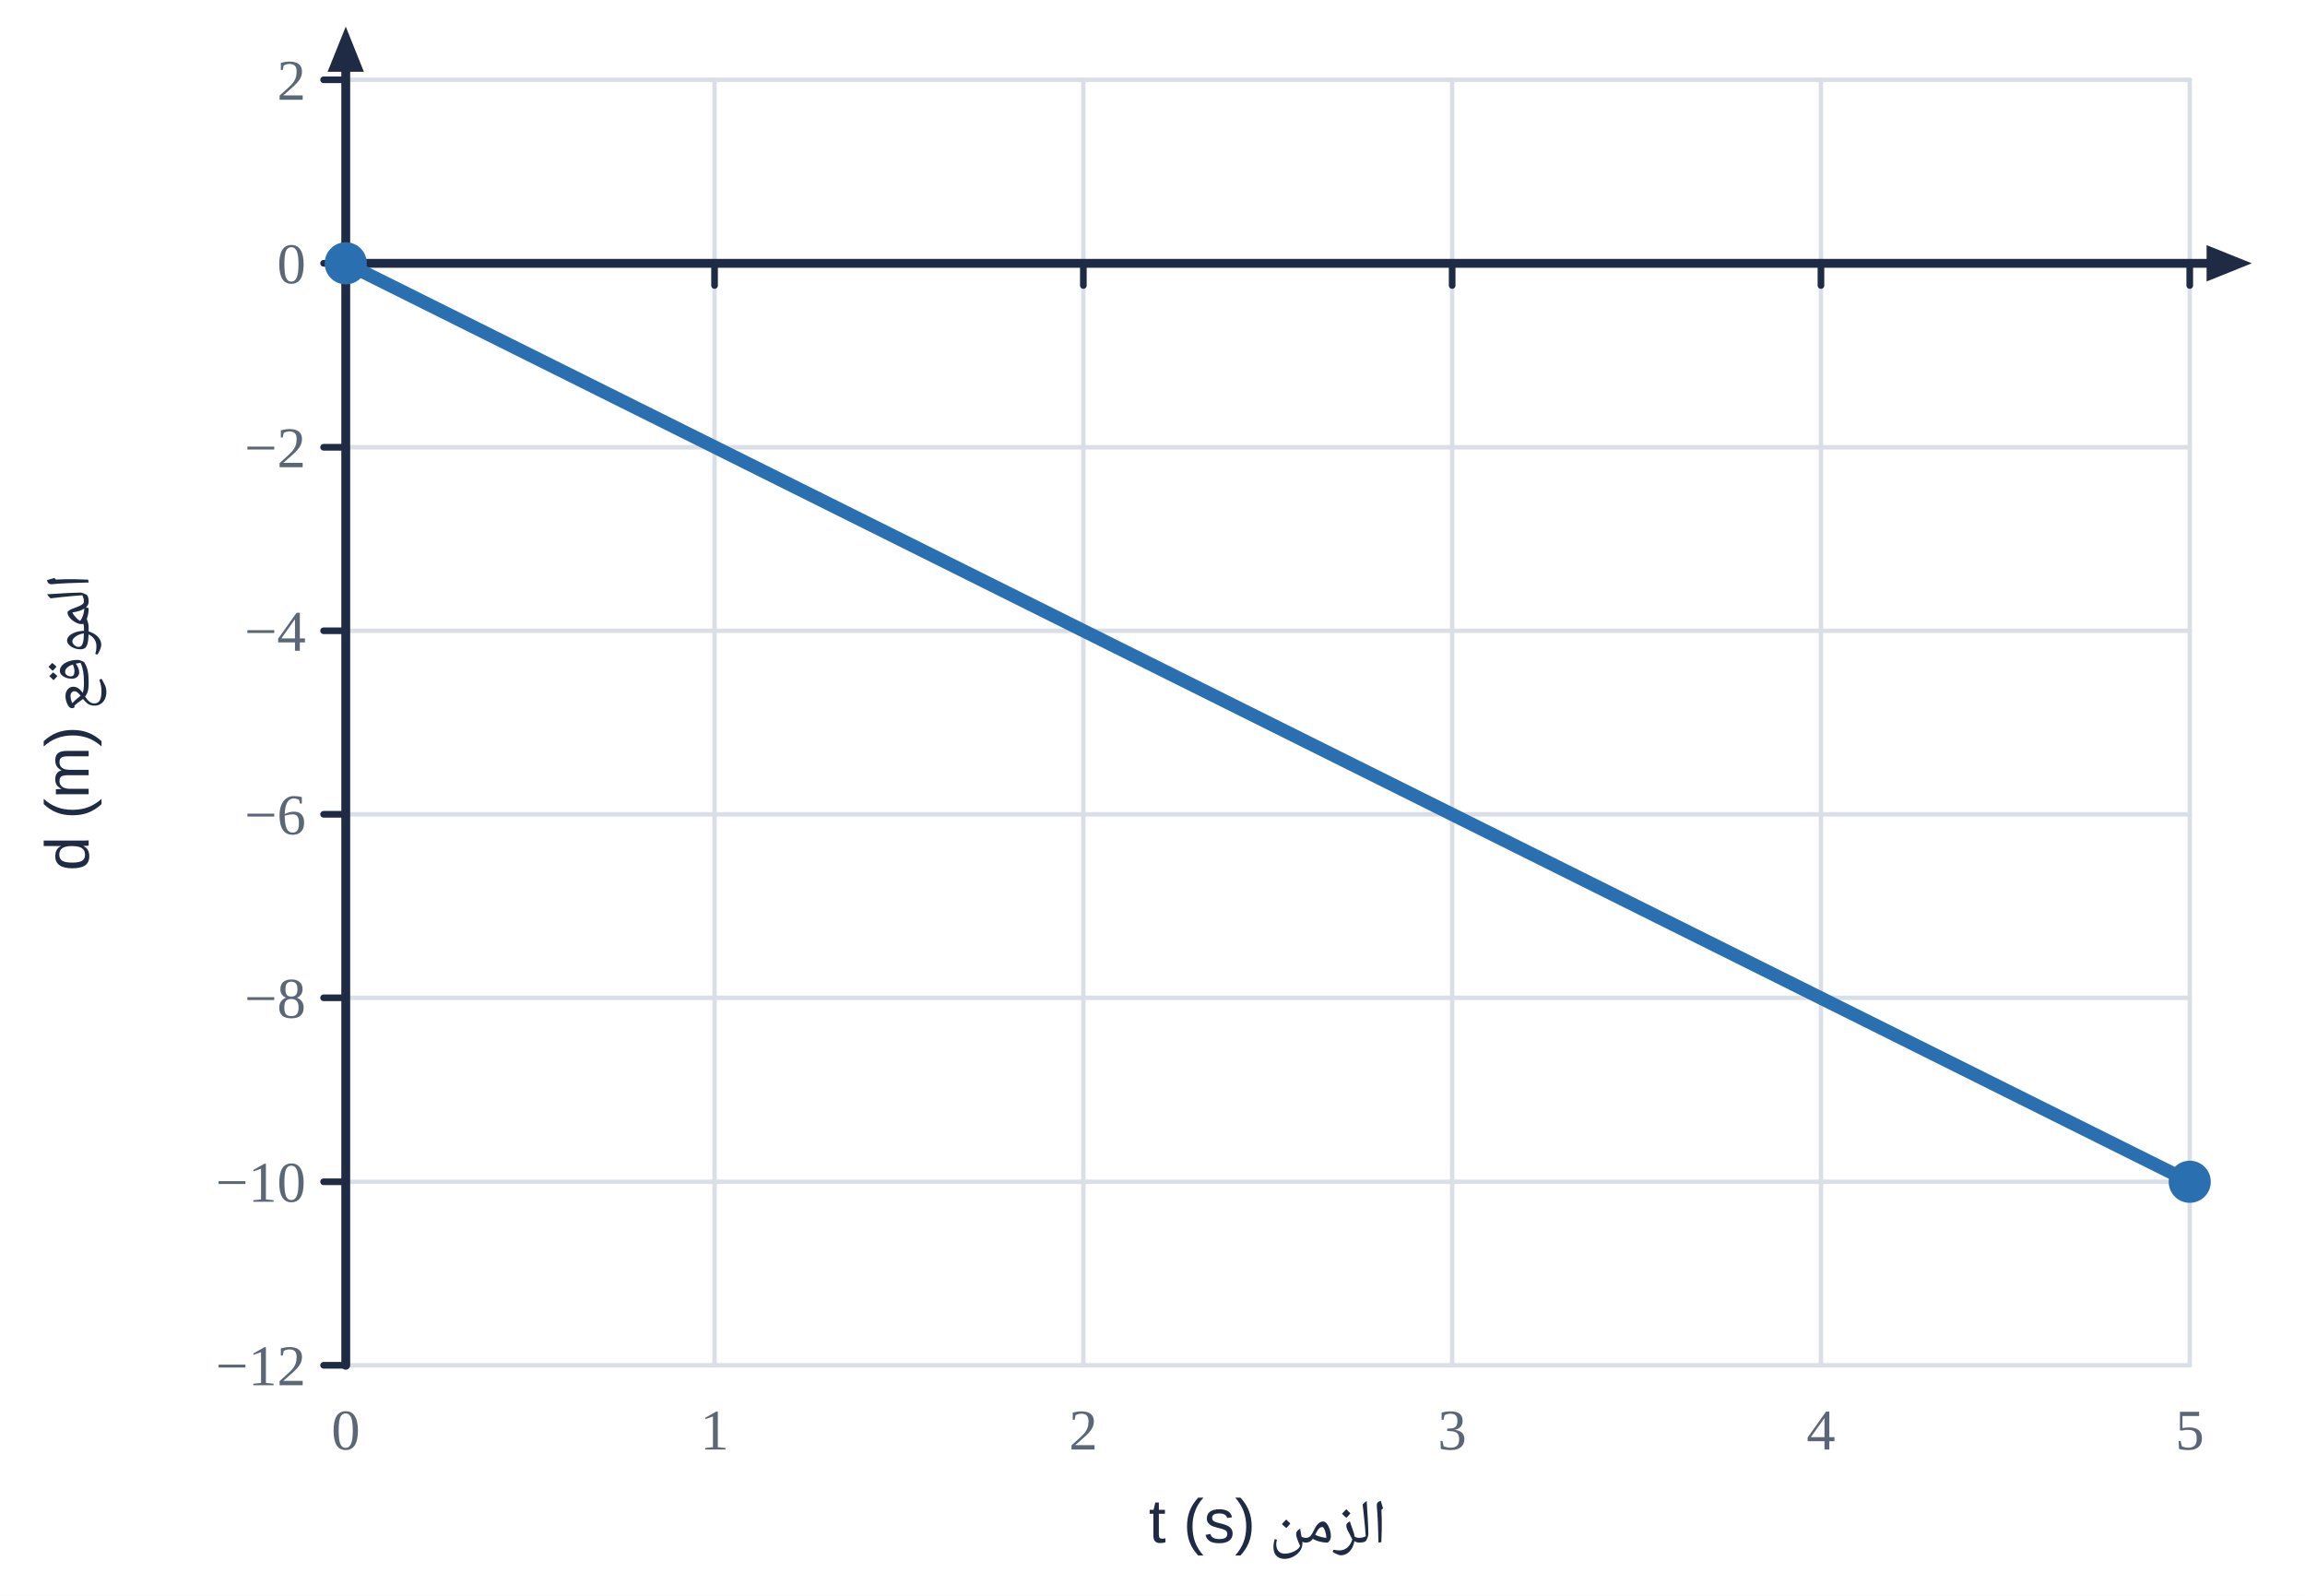
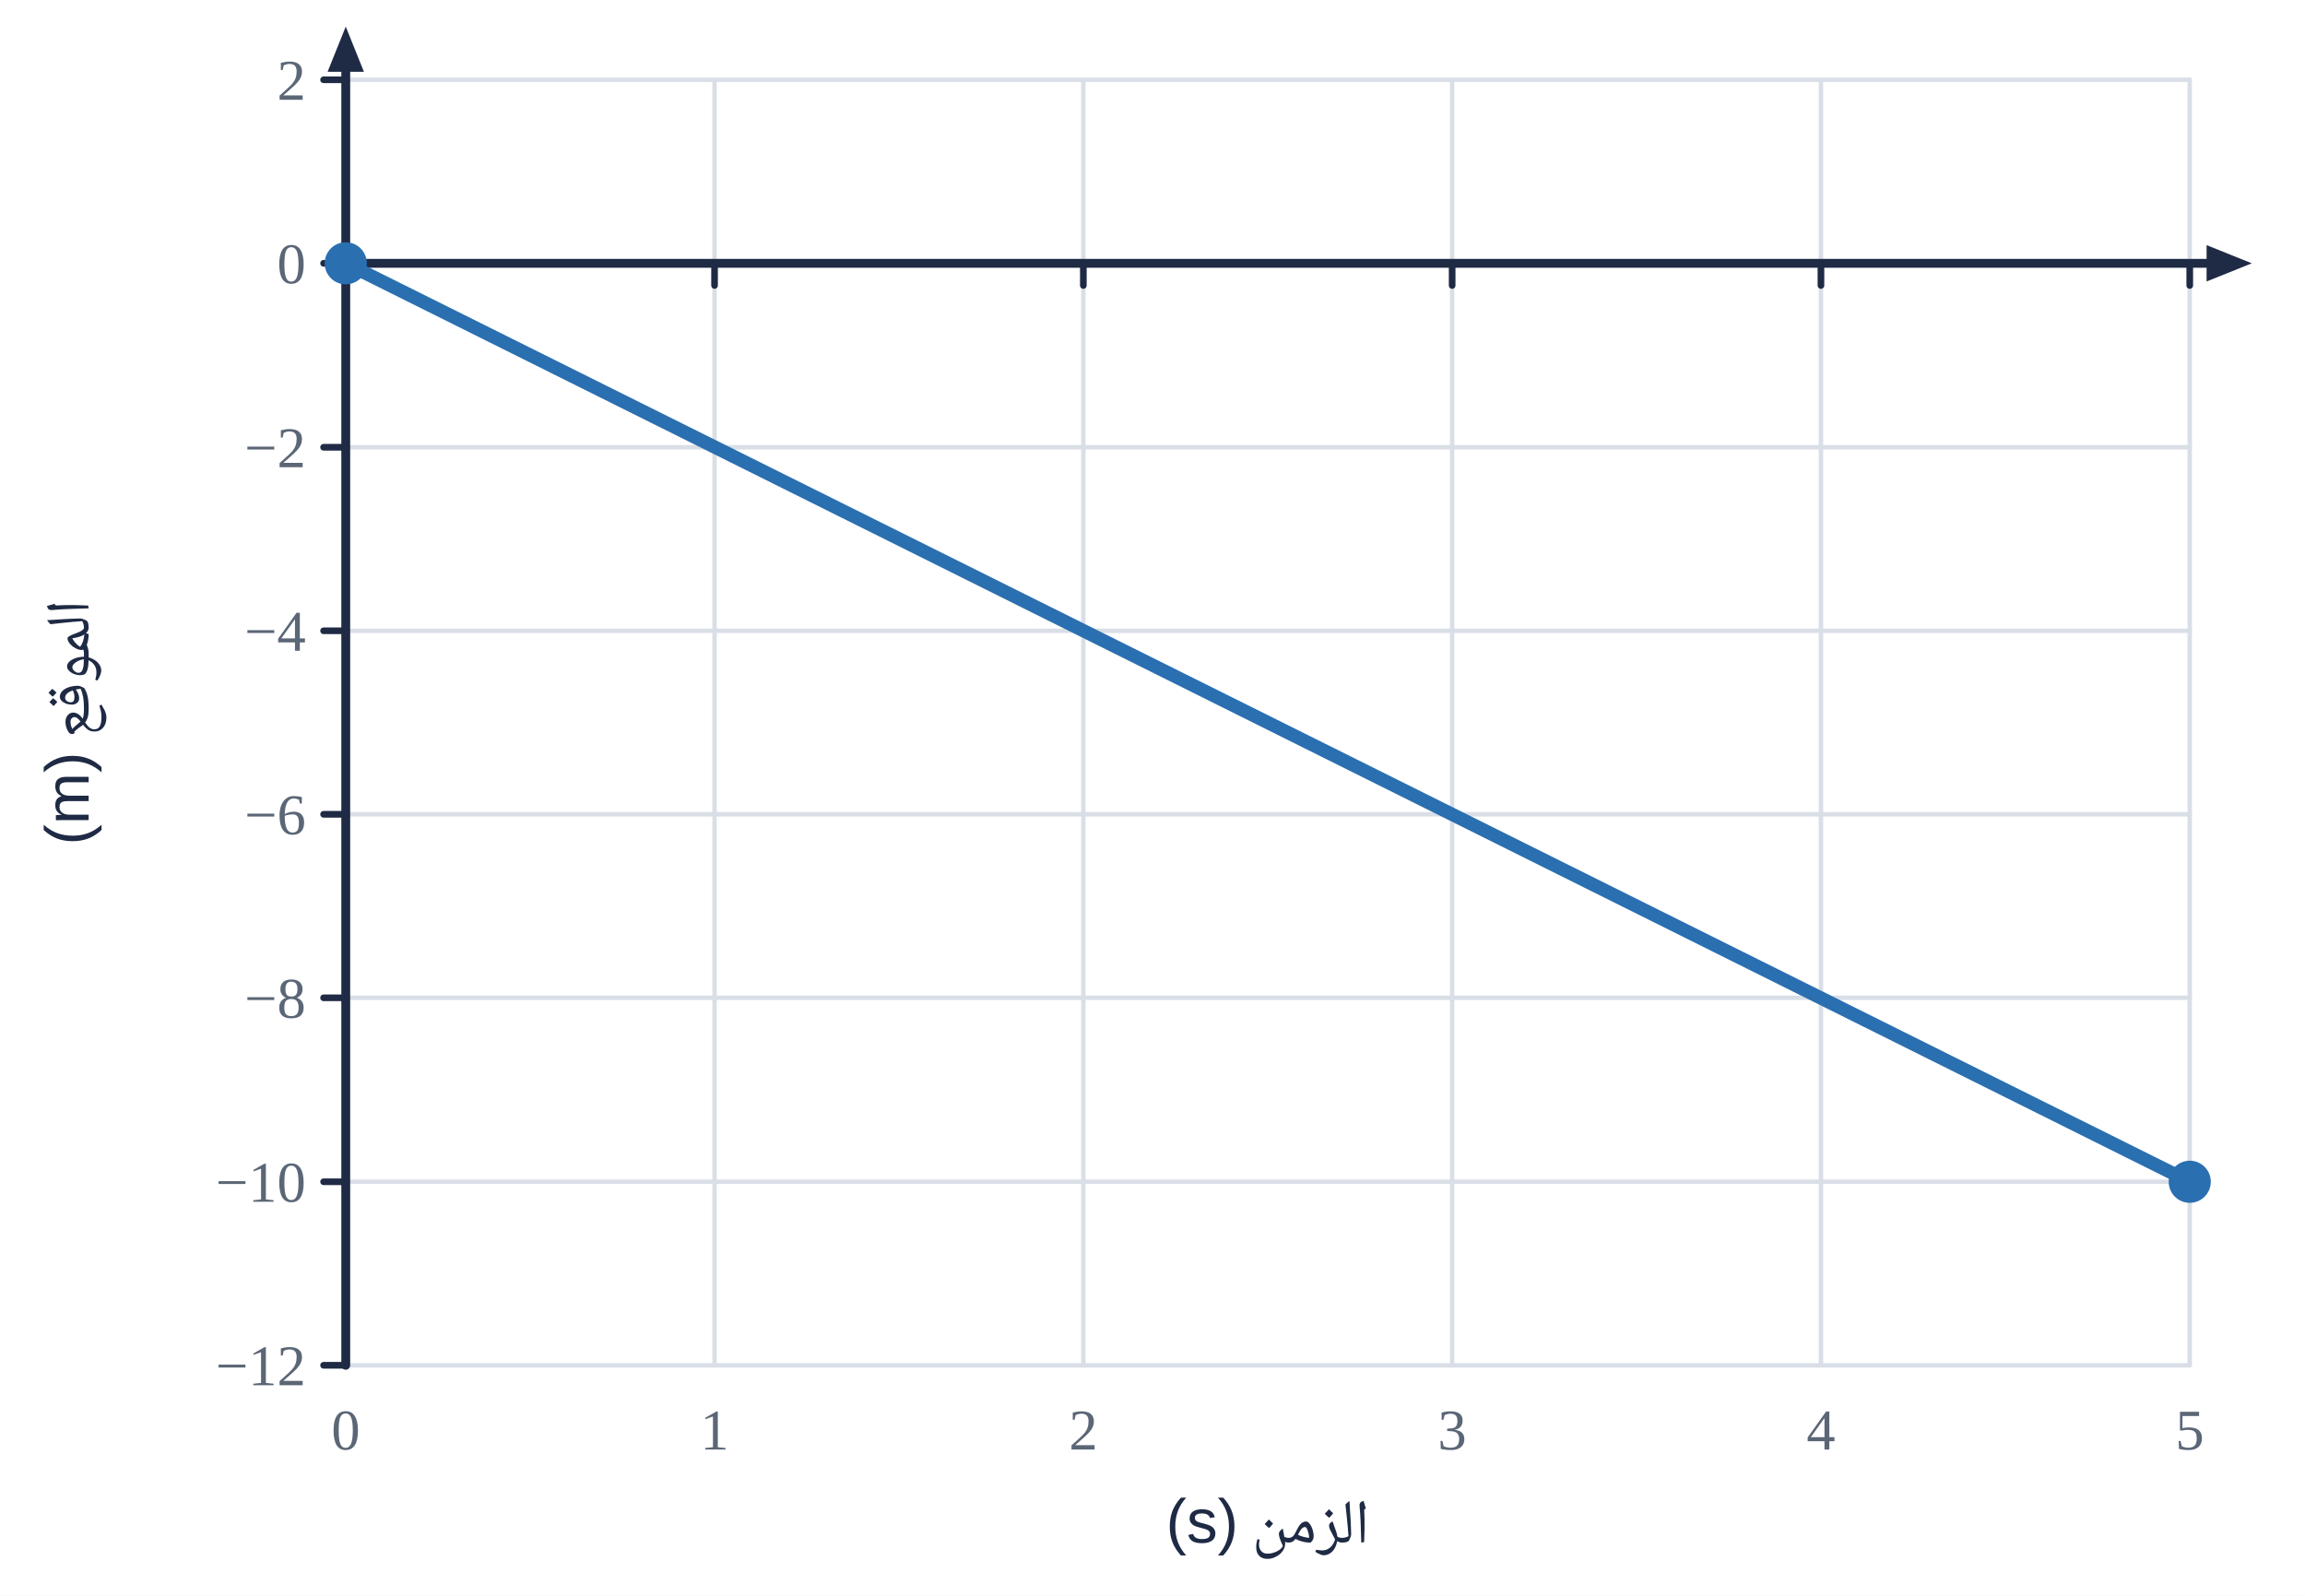
<svg xmlns="http://www.w3.org/2000/svg" viewBox="0 0 520 360" width="520" height="360">
  <rect width="520" height="360" fill="#fff" />
  <line x1="78.0" y1="18.0" x2="78.0" y2="308.0" stroke="#d9dee7" stroke-width="1" stroke-linecap="round" />
  <line x1="161.2" y1="18.0" x2="161.2" y2="308.0" stroke="#d9dee7" stroke-width="1" stroke-linecap="round" />
  <line x1="244.4" y1="18.0" x2="244.4" y2="308.0" stroke="#d9dee7" stroke-width="1" stroke-linecap="round" />
  <line x1="327.6" y1="18.0" x2="327.6" y2="308.0" stroke="#d9dee7" stroke-width="1" stroke-linecap="round" />
  <line x1="410.8" y1="18.0" x2="410.8" y2="308.0" stroke="#d9dee7" stroke-width="1" stroke-linecap="round" />
  <line x1="494.0" y1="18.0" x2="494.0" y2="308.0" stroke="#d9dee7" stroke-width="1" stroke-linecap="round" />
  <line x1="78.0" y1="308.0" x2="494.0" y2="308.0" stroke="#d9dee7" stroke-width="1" stroke-linecap="round" />
  <line x1="78.0" y1="266.6" x2="494.0" y2="266.6" stroke="#d9dee7" stroke-width="1" stroke-linecap="round" />
  <line x1="78.0" y1="225.1" x2="494.0" y2="225.1" stroke="#d9dee7" stroke-width="1" stroke-linecap="round" />
  <line x1="78.0" y1="183.7" x2="494.0" y2="183.7" stroke="#d9dee7" stroke-width="1" stroke-linecap="round" />
  <line x1="78.0" y1="142.3" x2="494.0" y2="142.3" stroke="#d9dee7" stroke-width="1" stroke-linecap="round" />
  <line x1="78.0" y1="100.9" x2="494.0" y2="100.9" stroke="#d9dee7" stroke-width="1" stroke-linecap="round" />
  <line x1="78.0" y1="59.4" x2="494.0" y2="59.4" stroke="#d9dee7" stroke-width="1" stroke-linecap="round" />
  <line x1="78.0" y1="18.0" x2="494.0" y2="18.0" stroke="#d9dee7" stroke-width="1" stroke-linecap="round" />
  <line x1="78.0" y1="59.4" x2="501.4" y2="59.4" stroke="#1f2a44" stroke-width="2" stroke-linecap="round" />
  <polygon points="508.0,59.4 497.8,63.5 497.8,55.3" fill="#1f2a44" />
  <line x1="78.0" y1="308.0" x2="78.0" y2="12.6" stroke="#1f2a44" stroke-width="2" stroke-linecap="round" />
  <polygon points="78.0,6.0 82.1,16.2 73.9,16.2" fill="#1f2a44" />
  <line x1="78.0" y1="59.4" x2="78.0" y2="64.4" stroke="#1f2a44" stroke-width="1.5" stroke-linecap="round" />
  <text x="78.0" y="327.0" text-anchor="middle" font-size="13" fill="#5b6676" font-weight="normal" font-family="'Times New Roman',Times,serif">0</text>
  <line x1="161.2" y1="59.4" x2="161.2" y2="64.4" stroke="#1f2a44" stroke-width="1.5" stroke-linecap="round" />
  <text x="161.2" y="327.0" text-anchor="middle" font-size="13" fill="#5b6676" font-weight="normal" font-family="'Times New Roman',Times,serif">1</text>
  <line x1="244.4" y1="59.4" x2="244.4" y2="64.4" stroke="#1f2a44" stroke-width="1.5" stroke-linecap="round" />
  <text x="244.4" y="327.0" text-anchor="middle" font-size="13" fill="#5b6676" font-weight="normal" font-family="'Times New Roman',Times,serif">2</text>
  <line x1="327.6" y1="59.4" x2="327.6" y2="64.4" stroke="#1f2a44" stroke-width="1.5" stroke-linecap="round" />
  <text x="327.6" y="327.0" text-anchor="middle" font-size="13" fill="#5b6676" font-weight="normal" font-family="'Times New Roman',Times,serif">3</text>
  <line x1="410.8" y1="59.4" x2="410.8" y2="64.4" stroke="#1f2a44" stroke-width="1.5" stroke-linecap="round" />
  <text x="410.8" y="327.0" text-anchor="middle" font-size="13" fill="#5b6676" font-weight="normal" font-family="'Times New Roman',Times,serif">4</text>
  <line x1="494.0" y1="59.4" x2="494.0" y2="64.4" stroke="#1f2a44" stroke-width="1.5" stroke-linecap="round" />
  <text x="494.0" y="327.0" text-anchor="middle" font-size="13" fill="#5b6676" font-weight="normal" font-family="'Times New Roman',Times,serif">5</text>
  <line x1="73.0" y1="308.0" x2="78.0" y2="308.0" stroke="#1f2a44" stroke-width="1.5" stroke-linecap="round" />
  <text x="69.0" y="312.5" text-anchor="end" font-size="13" fill="#5b6676" font-weight="normal" font-family="'Times New Roman',Times,serif">−12</text>
  <line x1="73.0" y1="266.6" x2="78.0" y2="266.6" stroke="#1f2a44" stroke-width="1.5" stroke-linecap="round" />
  <text x="69.0" y="271.1" text-anchor="end" font-size="13" fill="#5b6676" font-weight="normal" font-family="'Times New Roman',Times,serif">−10</text>
  <line x1="73.0" y1="225.1" x2="78.0" y2="225.1" stroke="#1f2a44" stroke-width="1.5" stroke-linecap="round" />
  <text x="69.0" y="229.6" text-anchor="end" font-size="13" fill="#5b6676" font-weight="normal" font-family="'Times New Roman',Times,serif">−8</text>
  <line x1="73.0" y1="183.7" x2="78.0" y2="183.7" stroke="#1f2a44" stroke-width="1.5" stroke-linecap="round" />
  <text x="69.0" y="188.2" text-anchor="end" font-size="13" fill="#5b6676" font-weight="normal" font-family="'Times New Roman',Times,serif">−6</text>
  <line x1="73.0" y1="142.3" x2="78.0" y2="142.3" stroke="#1f2a44" stroke-width="1.5" stroke-linecap="round" />
  <text x="69.0" y="146.8" text-anchor="end" font-size="13" fill="#5b6676" font-weight="normal" font-family="'Times New Roman',Times,serif">−4</text>
  <line x1="73.0" y1="100.9" x2="78.0" y2="100.9" stroke="#1f2a44" stroke-width="1.5" stroke-linecap="round" />
  <text x="69.0" y="105.4" text-anchor="end" font-size="13" fill="#5b6676" font-weight="normal" font-family="'Times New Roman',Times,serif">−2</text>
  <line x1="73.0" y1="59.4" x2="78.0" y2="59.4" stroke="#1f2a44" stroke-width="1.5" stroke-linecap="round" />
  <text x="69.0" y="63.9" text-anchor="end" font-size="13" fill="#5b6676" font-weight="normal" font-family="'Times New Roman',Times,serif">0</text>
  <line x1="73.0" y1="18.0" x2="78.0" y2="18.0" stroke="#1f2a44" stroke-width="1.5" stroke-linecap="round" />
  <text x="69.0" y="22.5" text-anchor="end" font-size="13" fill="#5b6676" font-weight="normal" font-family="'Times New Roman',Times,serif">2</text>
-   <text x="286.0" y="348.0" text-anchor="middle" font-size="14" fill="#1f2a44" font-weight="normal" font-family="'IBM Plex Sans Arabic','Noto Naskh Arabic',Tahoma,Arial,sans-serif" direction="rtl">الزمن t (s)</text>
-   <text x="20.0" y="163.0" text-anchor="middle" font-size="14" fill="#1f2a44" font-weight="normal" font-family="'IBM Plex Sans Arabic','Noto Naskh Arabic',Tahoma,Arial,sans-serif" direction="rtl" transform="rotate(-90 20 163.0)">الموقع d (m)</text>
+   <text x="286.0" y="348.0" text-anchor="middle" font-size="14" fill="#1f2a44" font-weight="normal" font-family="'IBM Plex Sans Arabic','Noto Naskh Arabic',Tahoma,Arial,sans-serif" direction="rtl">الزمن (s)</text>
+   <text x="20.0" y="163.0" text-anchor="middle" font-size="14" fill="#1f2a44" font-weight="normal" font-family="'IBM Plex Sans Arabic','Noto Naskh Arabic',Tahoma,Arial,sans-serif" direction="rtl" transform="rotate(-90 20 163.0)">الموقع (m)</text>
  <polyline points="78.0,59.4 494.0,266.6" fill="none" stroke="#2a6fb0" stroke-width="3" stroke-linejoin="round" />
  <circle cx="78.0" cy="59.4" r="4" fill="#2a6fb0" stroke="#2a6fb0" stroke-width="1.5" />
  <circle cx="494.0" cy="266.6" r="4" fill="#2a6fb0" stroke="#2a6fb0" stroke-width="1.5" />
</svg>
